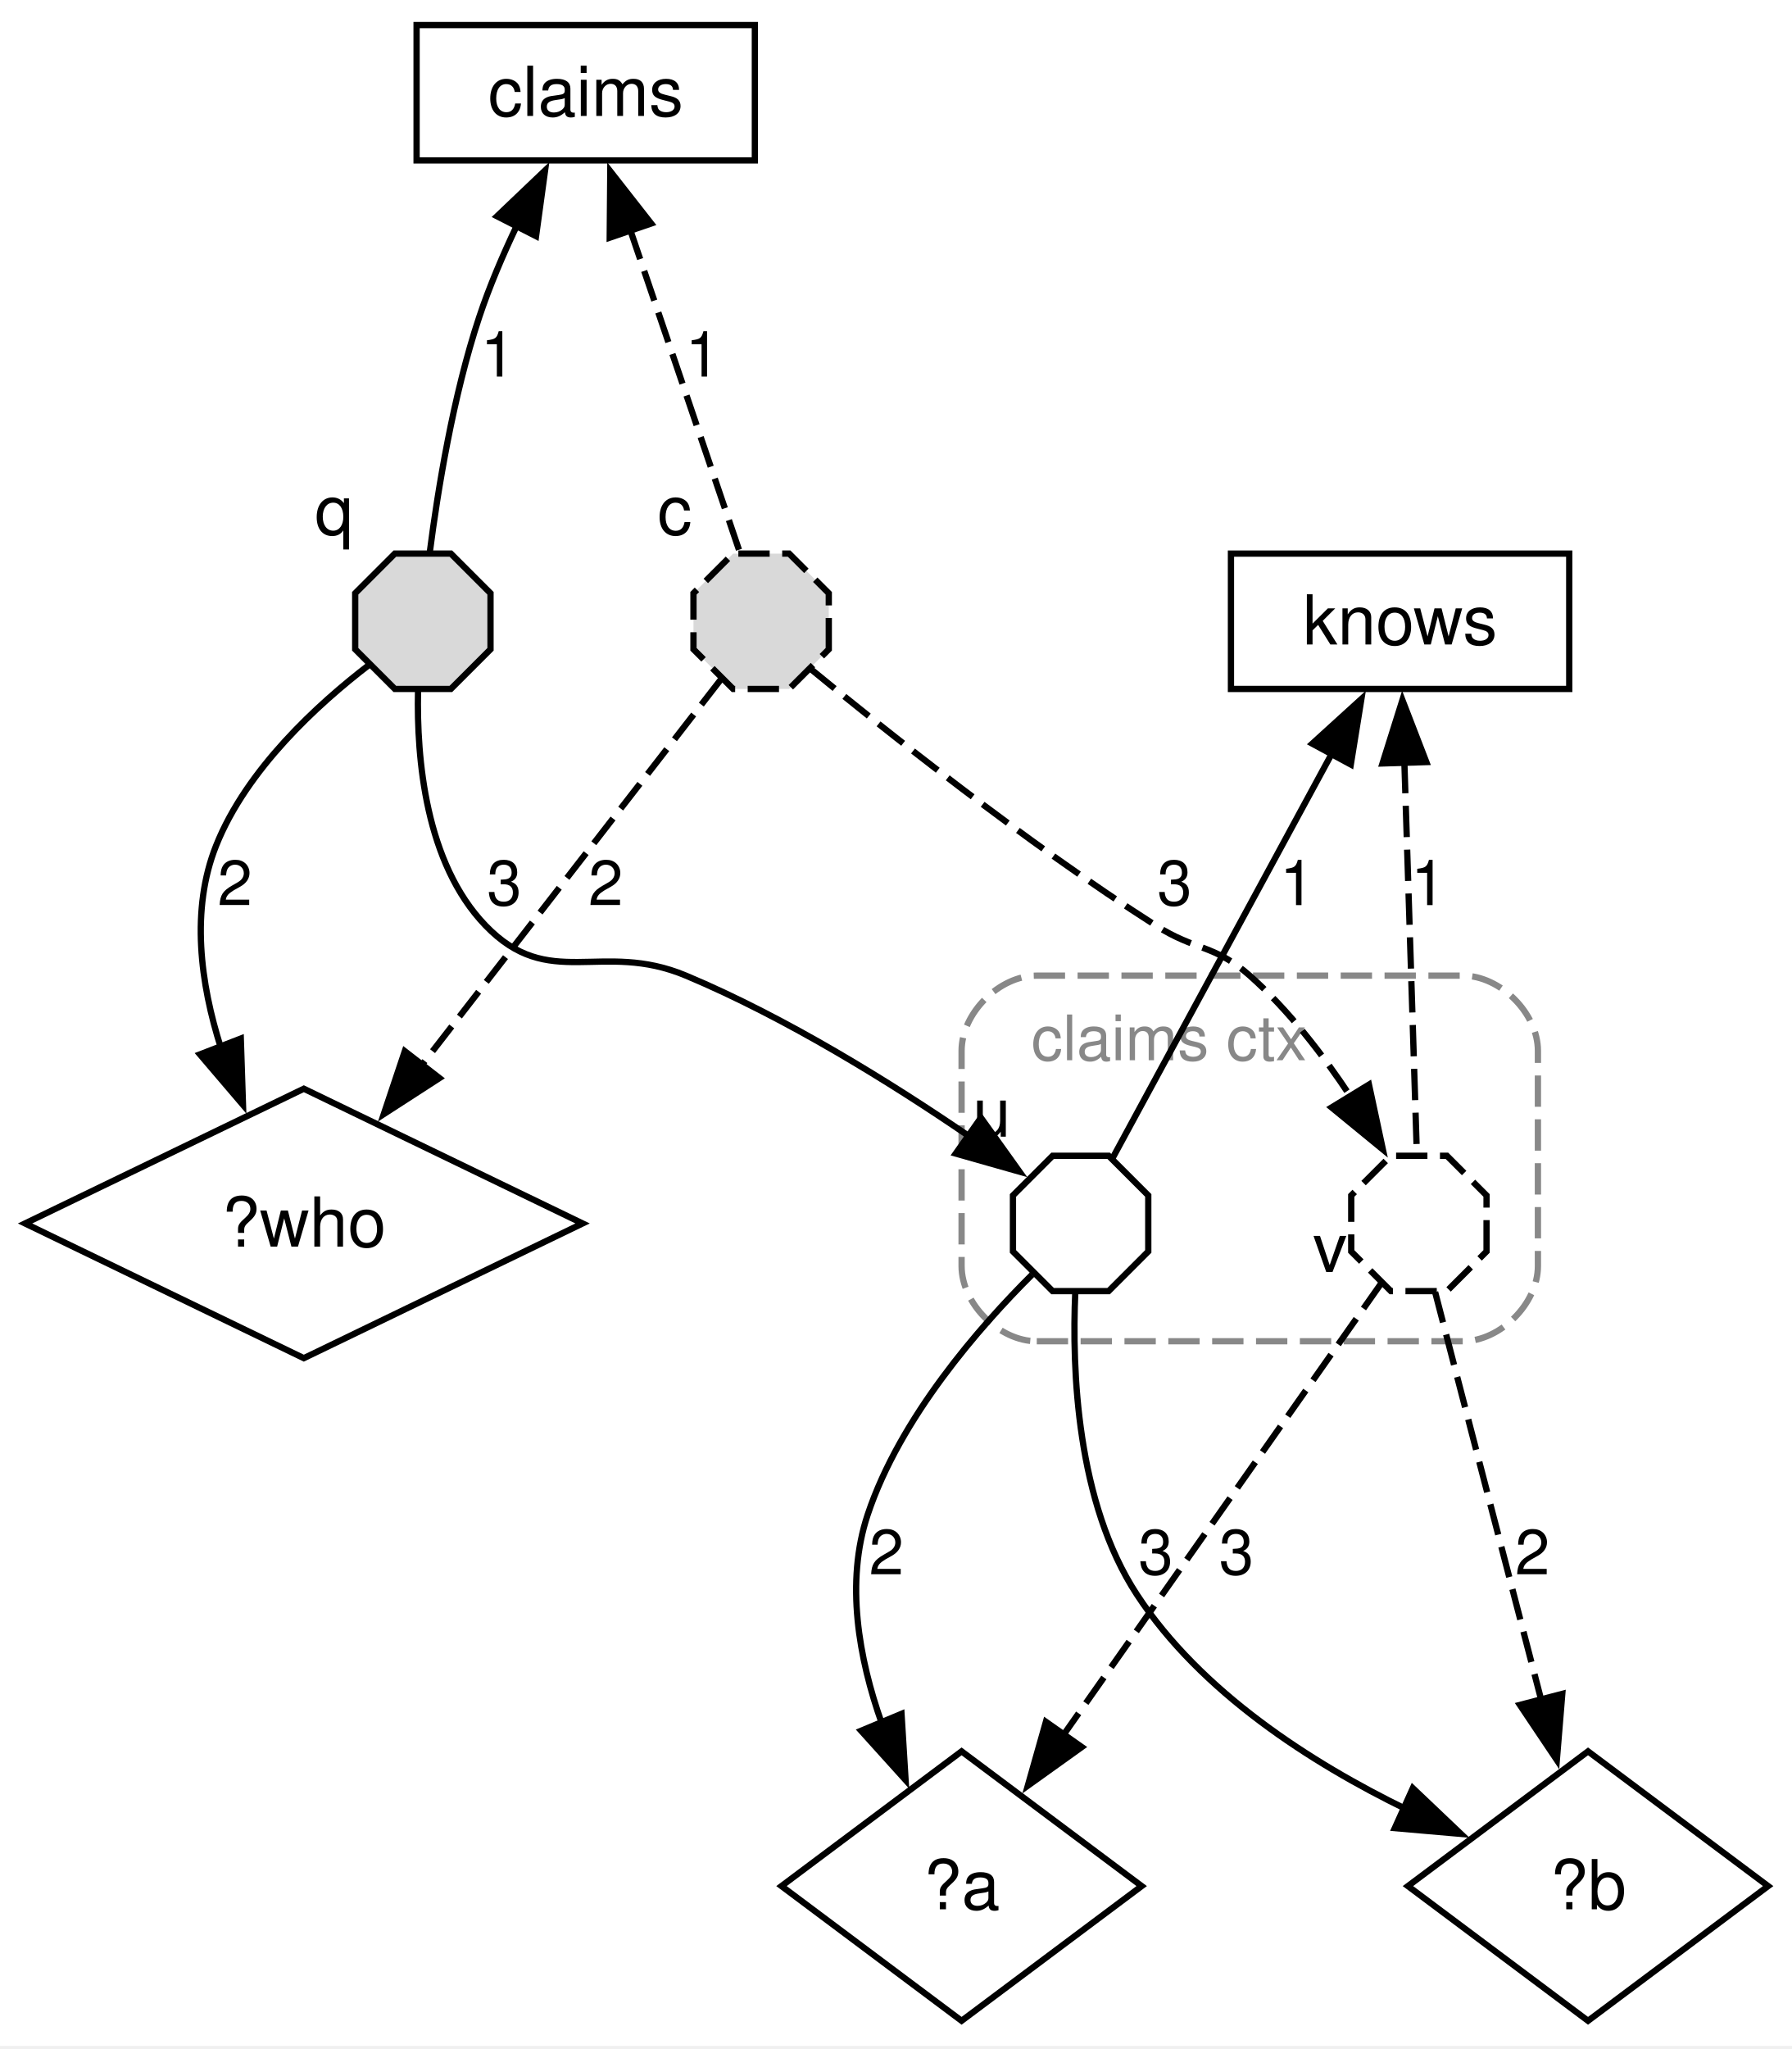
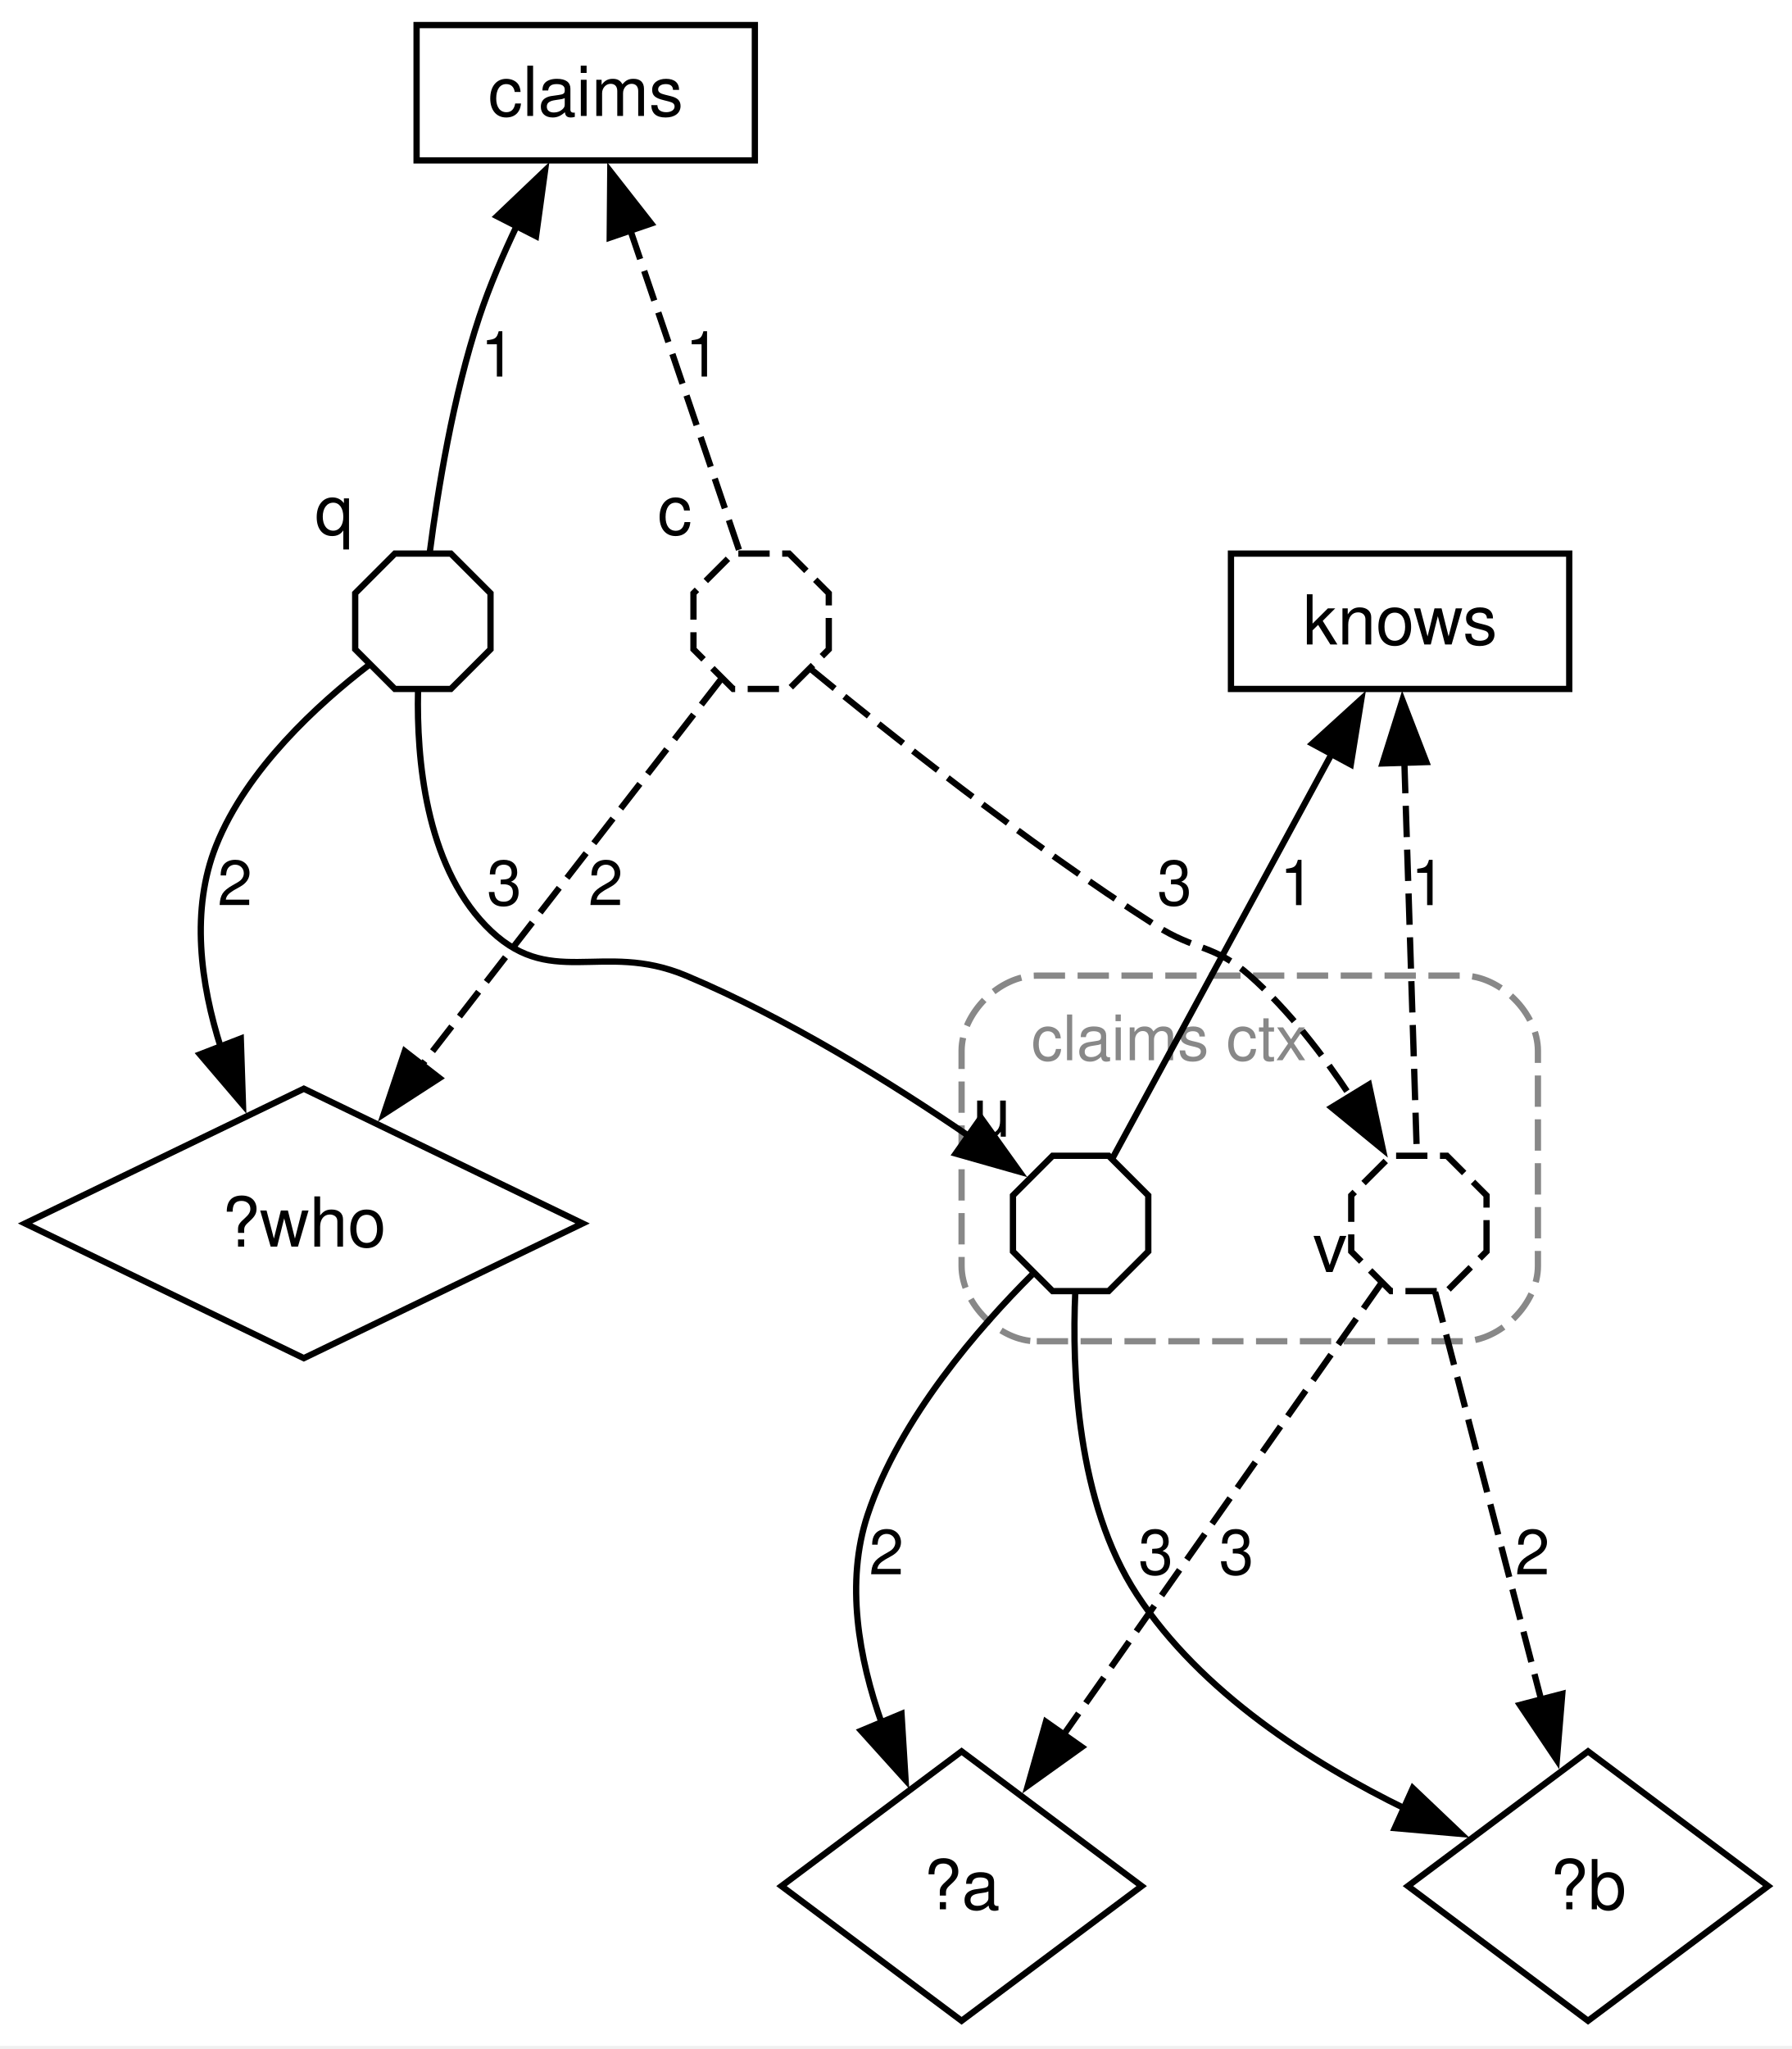
<svg xmlns="http://www.w3.org/2000/svg" width="286pt" height="327pt" viewBox="0.00 0.00 286.00 327.00">
  <g id="graph0" class="graph" transform="scale(1 1) rotate(0) translate(4 322.5)">
    <polygon fill="white" stroke="none" points="-4,4 -4,-322.5 282.25,-322.5 282.25,4 -4,4" />
    <g id="clust1" class="cluster">
      <path fill="none" stroke="#888888" stroke-dasharray="5,2" d="M161.5,-108.45C161.5,-108.45 229.5,-108.45 229.5,-108.45 235.5,-108.45 241.5,-114.45 241.5,-120.45 241.5,-120.45 241.5,-154.8 241.5,-154.8 241.5,-160.8 235.5,-166.8 229.5,-166.8 229.5,-166.8 161.5,-166.8 161.5,-166.8 155.5,-166.8 149.5,-160.8 149.5,-154.8 149.5,-154.8 149.5,-120.45 149.5,-120.45 149.5,-114.45 155.5,-108.45 161.5,-108.45" />
      <text xml:space="preserve" text-anchor="middle" x="182.62" y="-153.3" font-family="Helvetica,sans-Serif" font-size="10.00" fill="#888888">claims ctx</text>
    </g>
    <g id="node1" class="node">
      <polygon fill="none" stroke="black" points="116.5,-318.5 62.5,-318.5 62.5,-296.9 116.5,-296.9 116.5,-318.5" />
      <text xml:space="preserve" text-anchor="middle" x="89.5" y="-304" font-family="Helvetica,sans-Serif" font-size="11.00">claims</text>
    </g>
    <g id="node6" class="node">
-       <polygon fill="#d9d9d9" stroke="black" points="74.3,-218.88 74.3,-227.82 67.97,-234.15 59.03,-234.15 52.7,-227.82 52.7,-218.88 59.03,-212.55 67.97,-212.55 74.3,-218.88" />
+       <polygon fill="none" stroke="black" points="74.3,-218.88 74.3,-227.82 67.97,-234.15 59.03,-234.15 52.7,-227.82 52.7,-218.88 59.03,-212.55 67.97,-212.55 74.3,-218.88" />
      <text xml:space="preserve" text-anchor="middle" x="49.33" y="-237.2" font-family="Helvetica,sans-Serif" font-size="11.00">q</text>
    </g>
    <g id="edge1" class="edge">
      <path fill="none" stroke="black" d="M78.54,-286.57C76.29,-281.85 74.12,-276.78 72.5,-271.9 68.31,-259.3 65.87,-244.14 64.61,-234.38" />
      <polygon fill="black" stroke="black" points="75.34,-287.99 83.01,-295.3 81.57,-284.81 75.34,-287.99" />
      <text xml:space="preserve" text-anchor="middle" x="75.5" y="-262.4" font-family="Helvetica,sans-Serif" font-size="10.00">1</text>
    </g>
    <g id="node7" class="node">
-       <polygon fill="#d9d9d9" stroke="black" stroke-dasharray="5,2" points="128.3,-218.88 128.3,-227.82 121.97,-234.15 113.03,-234.15 106.7,-227.82 106.7,-218.88 113.03,-212.55 121.97,-212.55 128.3,-218.88" />
+       <polygon fill="none" stroke="black" stroke-dasharray="5,2" points="128.3,-218.88 128.3,-227.82 121.97,-234.15 113.03,-234.15 106.7,-227.82 106.7,-218.88 113.03,-212.55 121.97,-212.55 128.3,-218.88" />
      <text xml:space="preserve" text-anchor="middle" x="103.7" y="-237.2" font-family="Helvetica,sans-Serif" font-size="11.00">c</text>
    </g>
    <g id="edge7" class="edge">
      <path fill="none" stroke="black" stroke-dasharray="5,2" d="M96.58,-285.89C102.16,-269.47 109.7,-247.29 114.04,-234.53" />
      <polygon fill="black" stroke="black" points="93.33,-284.57 93.42,-295.17 99.95,-286.83 93.33,-284.57" />
      <text xml:space="preserve" text-anchor="middle" x="108.18" y="-262.4" font-family="Helvetica,sans-Serif" font-size="10.00">1</text>
    </g>
    <g id="node2" class="node">
      <polygon fill="none" stroke="black" points="246.5,-234.15 192.5,-234.15 192.5,-212.55 246.5,-212.55 246.5,-234.15" />
      <text xml:space="preserve" text-anchor="middle" x="219.5" y="-219.65" font-family="Helvetica,sans-Serif" font-size="11.00">knows</text>
    </g>
    <g id="node8" class="node">
      <polygon fill="none" stroke="black" points="179.3,-122.78 179.3,-131.72 172.97,-138.05 164.03,-138.05 157.7,-131.72 157.7,-122.78 164.03,-116.45 172.97,-116.45 179.3,-122.78" />
      <text xml:space="preserve" text-anchor="middle" x="154.32" y="-141.1" font-family="Helvetica,sans-Serif" font-size="11.00">u</text>
    </g>
    <g id="edge4" class="edge">
      <path fill="none" stroke="black" d="M208.68,-202.38C197.88,-182.46 181.77,-152.73 173.61,-137.69" />
      <polygon fill="black" stroke="black" points="205.48,-203.82 213.32,-210.95 211.63,-200.49 205.48,-203.82" />
      <text xml:space="preserve" text-anchor="middle" x="203.07" y="-178.05" font-family="Helvetica,sans-Serif" font-size="10.00">1</text>
    </g>
    <g id="node9" class="node">
      <polygon fill="none" stroke="black" stroke-dasharray="5,2" points="233.3,-122.78 233.3,-131.72 226.97,-138.05 218.03,-138.05 211.7,-131.72 211.7,-122.78 218.03,-116.45 226.97,-116.45 233.3,-122.78" />
      <text xml:space="preserve" text-anchor="middle" x="208.32" y="-119.5" font-family="Helvetica,sans-Serif" font-size="11.00">v</text>
    </g>
    <g id="edge10" class="edge">
      <path fill="none" stroke="black" stroke-dasharray="5,2" d="M220.18,-200.9C220.81,-181.39 221.7,-153.44 222.17,-138.53" />
      <polygon fill="black" stroke="black" points="216.69,-200.66 219.87,-210.77 223.69,-200.88 216.69,-200.66" />
      <text xml:space="preserve" text-anchor="middle" x="224" y="-178.05" font-family="Helvetica,sans-Serif" font-size="10.00">1</text>
    </g>
    <g id="node3" class="node">
      <polygon fill="none" stroke="black" points="44.5,-148.75 0,-127.25 44.5,-105.75 89,-127.25 44.5,-148.75" />
      <text xml:space="preserve" text-anchor="middle" x="44.5" y="-123.55" font-family="Helvetica,sans-Serif" font-size="11.00">?who</text>
    </g>
    <g id="node4" class="node">
      <polygon fill="none" stroke="black" points="149.5,-43 120.75,-21.5 149.5,0 178.25,-21.5 149.5,-43" />
      <text xml:space="preserve" text-anchor="middle" x="149.5" y="-17.8" font-family="Helvetica,sans-Serif" font-size="11.00">?a</text>
    </g>
    <g id="node5" class="node">
      <polygon fill="none" stroke="black" points="249.5,-43 220.75,-21.5 249.5,0 278.25,-21.5 249.5,-43" />
      <text xml:space="preserve" text-anchor="middle" x="249.5" y="-17.8" font-family="Helvetica,sans-Serif" font-size="11.00">?b</text>
    </g>
    <g id="edge2" class="edge">
      <path fill="none" stroke="black" d="M54.84,-216.33C46.8,-210.16 35.37,-199.77 30.5,-187.55 26.41,-177.3 27.98,-165.57 31.27,-155.25" />
      <polygon fill="black" stroke="black" points="34.44,-156.76 34.79,-146.17 27.91,-154.23 34.44,-156.76" />
      <text xml:space="preserve" text-anchor="middle" x="33.5" y="-178.05" font-family="Helvetica,sans-Serif" font-size="10.00">2</text>
    </g>
    <g id="edge3" class="edge">
      <path fill="none" stroke="black" d="M62.73,-212.2C62.5,-201.48 63.9,-184.77 73.5,-174.8 83.67,-164.24 91.98,-172.47 105.5,-166.8 121.6,-160.05 138.39,-149.58 150.58,-141.25" />
      <polygon fill="black" stroke="black" points="152.59,-144.12 158.75,-135.51 148.56,-138.4 152.59,-144.12" />
      <text xml:space="preserve" text-anchor="middle" x="76.5" y="-178.05" font-family="Helvetica,sans-Serif" font-size="10.00">3</text>
    </g>
    <g id="edge8" class="edge">
      <path fill="none" stroke="black" stroke-dasharray="5,2" d="M111.02,-214C100.42,-200.33 78.97,-172.68 63.28,-152.46" />
      <polygon fill="black" stroke="black" points="66.15,-150.45 57.26,-144.7 60.62,-154.74 66.15,-150.45" />
      <text xml:space="preserve" text-anchor="middle" x="92.69" y="-178.05" font-family="Helvetica,sans-Serif" font-size="10.00">2</text>
    </g>
    <g id="edge9" class="edge">
      <path fill="none" stroke="black" stroke-dasharray="5,2" d="M125.36,-215.78C137.01,-206.19 159.71,-188.07 180.5,-174.8 186.87,-170.73 189.84,-171.81 195.5,-166.8 201.68,-161.32 207.19,-154.16 211.59,-147.5" />
      <polygon fill="black" stroke="black" points="214.53,-149.41 216.75,-139.05 208.56,-145.76 214.53,-149.41" />
      <text xml:space="preserve" text-anchor="middle" x="183.5" y="-178.05" font-family="Helvetica,sans-Serif" font-size="10.00">3</text>
    </g>
    <g id="edge5" class="edge">
      <path fill="none" stroke="black" d="M160.76,-119.09C152.43,-110.8 139.66,-96.28 134.5,-80.75 130.92,-69.98 133.08,-57.85 136.76,-47.47" />
      <polygon fill="black" stroke="black" points="139.91,-48.99 140.56,-38.42 133.46,-46.29 139.91,-48.99" />
      <text xml:space="preserve" text-anchor="middle" x="137.5" y="-71.25" font-family="Helvetica,sans-Serif" font-size="10.00">2</text>
    </g>
    <g id="edge6" class="edge">
      <path fill="none" stroke="black" d="M167.65,-116.31C167.1,-103.95 167.85,-82.72 177.5,-68 187.71,-52.43 205.3,-41.16 220.54,-33.74" />
      <polygon fill="black" stroke="black" points="221.53,-37.13 229.21,-29.83 218.65,-30.75 221.53,-37.13" />
      <text xml:space="preserve" text-anchor="middle" x="180.5" y="-71.25" font-family="Helvetica,sans-Serif" font-size="10.00">3</text>
    </g>
    <g id="edge12" class="edge">
      <path fill="none" stroke="black" stroke-dasharray="5,2" d="M216.53,-117.76C205.55,-102.16 181.83,-68.45 165.76,-45.62" />
      <polygon fill="black" stroke="black" points="168.69,-43.69 160.07,-37.52 162.96,-47.72 168.69,-43.69" />
      <text xml:space="preserve" text-anchor="middle" x="193.37" y="-71.25" font-family="Helvetica,sans-Serif" font-size="10.00">3</text>
    </g>
    <g id="edge11" class="edge">
      <path fill="none" stroke="black" stroke-dasharray="5,2" d="M225.09,-116.3C228.96,-101.43 236.41,-72.81 242.06,-51.08" />
      <polygon fill="black" stroke="black" points="245.39,-52.18 244.52,-41.62 238.62,-50.41 245.39,-52.18" />
      <text xml:space="preserve" text-anchor="middle" x="240.62" y="-71.25" font-family="Helvetica,sans-Serif" font-size="10.00">2</text>
    </g>
  </g>
</svg>
